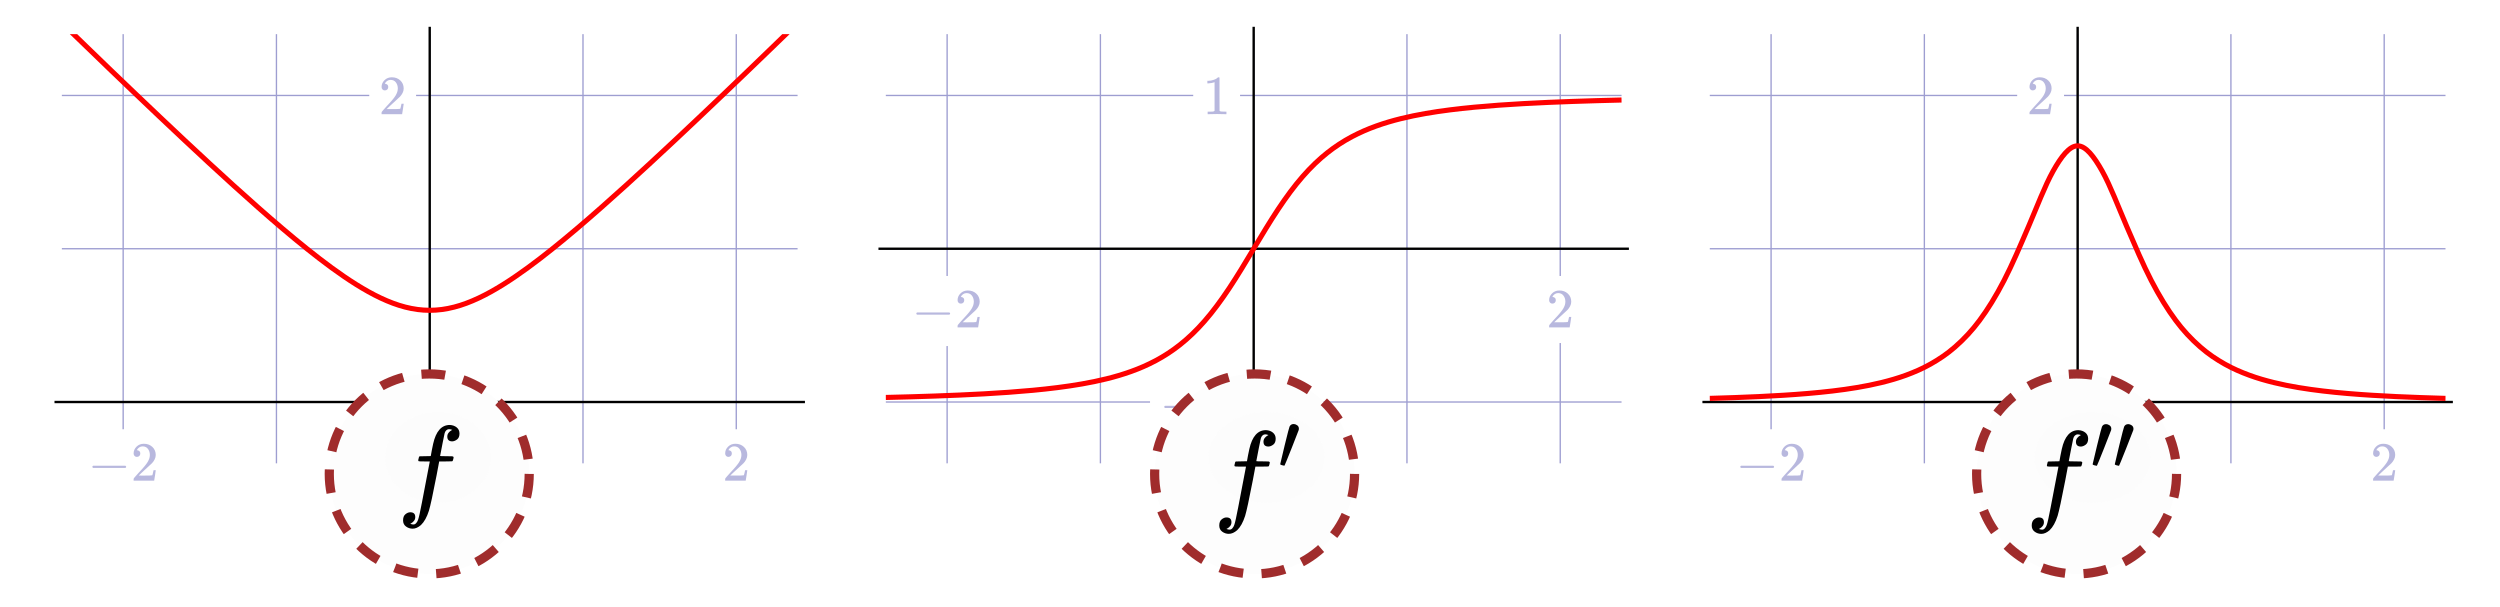
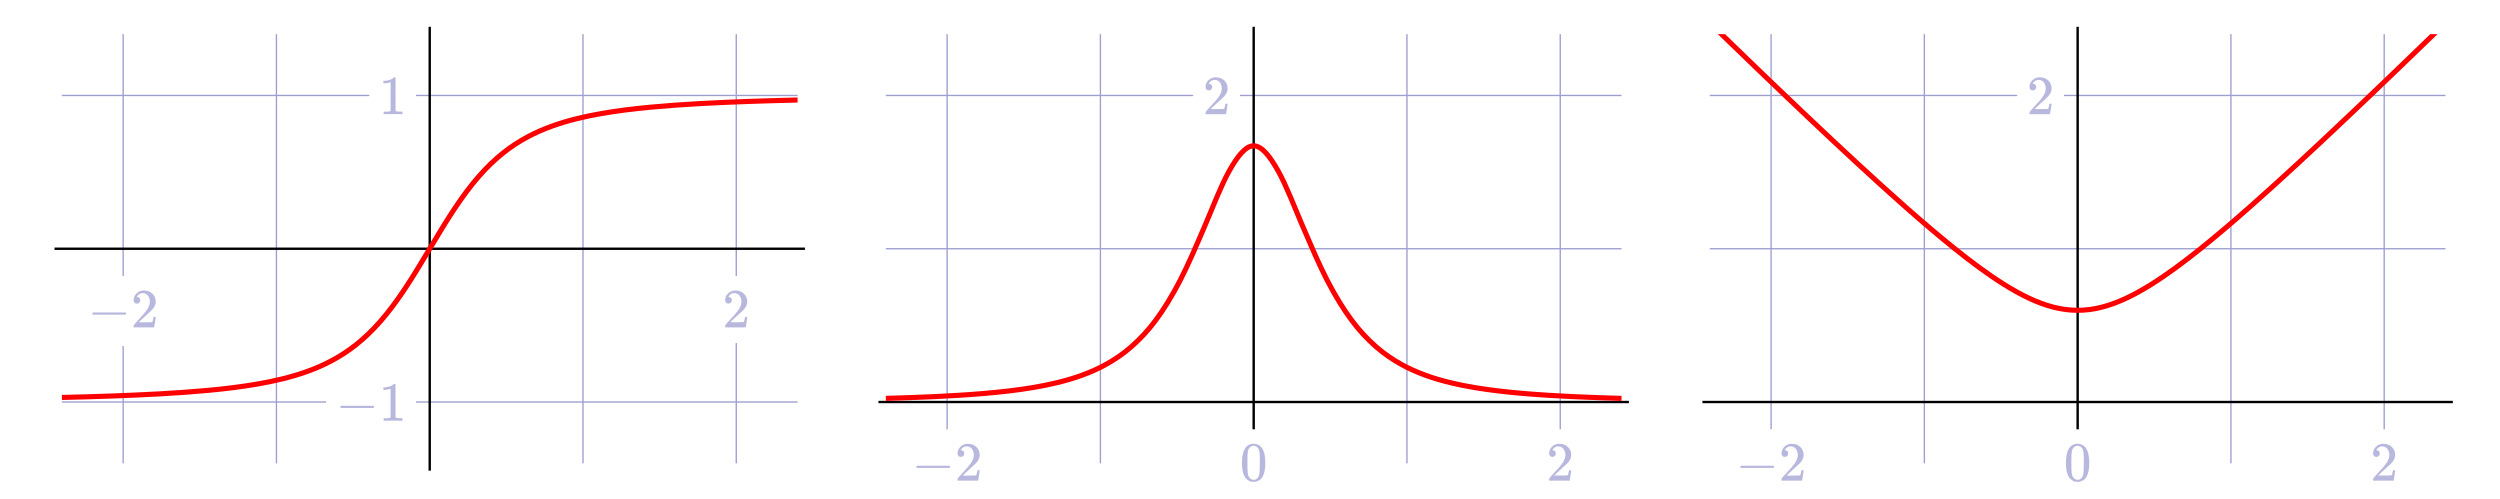
- <svg xmlns="http://www.w3.org/2000/svg" xmlns:xlink="http://www.w3.org/1999/xlink" id="svg16" width="733.97" height="178" preserveAspectRatio="none" version="1.1" viewBox="-10 -10 733.97 178">
+ <svg xmlns="http://www.w3.org/2000/svg" xmlns:xlink="http://www.w3.org/1999/xlink" id="svg16" width="733.97" height="146.452" preserveAspectRatio="none" version="1.1" viewBox="-10 -10 733.97 146.452">
  <style id="style1" type="text/css">.grid{stroke:#9e9ed1;stroke-width:.4}.axes{stroke:#000;stroke-width:.7}.notch-labels-in-grid{stroke:none;fill:#b8b8de}.graph{stroke:red;stroke-width:1.5;fill:none}</style>
  <defs id="defs1">
    <clipPath id="trbl_clip_0_216_126_0">
      <path id="path1" d="M0 0h216v126H0Z" />
    </clipPath>
    <clipPath id="trbl_clip_0_216_126_0-7">
      <path id="path1-0" d="M0 0h216v126H0Z" />
    </clipPath>
    <clipPath id="trbl_clip_0_216_126_0-8">
      <path id="path1-4" d="M0 0h216v126H0Z" />
    </clipPath>
    <path id="MJMAIN-2212" stroke-width="1" d="M84 237v13q0 13 14 20h581q15-8 15-20t-15-20H98q-14 7-14 20z" />
    <path id="MJMAIN-32" stroke-width="1" d="M109 429q-27 0-43 18t-16 44q0 71 53 123t132 52q91 0 152-56t62-145q0-43-20-82t-48-68q-28-29-80-74-36-31-100-92l-59-56 76-1q157 0 167 5 7 2 24 89v3h40v-3q-1-3-13-91T421 3V0H50v31q0 7 6 15t30 35q29 32 50 56 9 10 34 37t34 37q9 10 29 33t28 34q8 11 23 30t21 32q6 13 15 29t13 32q4 16 7 30t3 33q0 63-34 109t-97 46q-33 0-58-17t-35-33q-10-16-10-19 0-1 5-1 18 0 37-14t19-46q0-25-16-42t-45-18z" />
    <path id="MJMAIN-30" stroke-width="1" d="M96 585q56 81 153 81 48 0 96-26t78-92q37-83 37-228 0-155-43-237-20-42-55-67t-61-31q-26-6-51-7-26 0-52 6t-61 32q-35 26-55 67-43 82-43 237 0 174 57 265zm225 12q-30 32-71 32-42 0-72-32-25-26-33-72t-8-192q0-158 8-208t36-79q28-30 69-30 40 0 68 30 29 30 36 84t8 203q0 145-8 191t-33 73z" />
  </defs>
-   <path id="path21" stroke-width=".019" d="M764.583 175.888q.075 0 .223.075.15.074.41.111.26.037.446.037.483 0 .892-.483.409-.483.595-1.078.372-1.004 1.264-5.69.893-4.685 1.71-8.923.819-4.24.819-4.277v-.111h-1.748q-1.748 0-1.86-.074-.148-.112-.148-.372l.26-1.041q.075-.186.298-.186.223 0 1.747-.037 1.785 0 1.785-.038 0-.074.335-1.859.334-1.784.446-2.156 1.376-6.136 5.429-6.136 1.376.075 2.268.818.892.744.892 1.971 0 1.339-.78 1.934-.781.595-1.562.632-1.636 0-1.636-1.562 0-.706.409-1.227.409-.52.892-.78l.335-.187q-.595-.223-1.116-.223-.446 0-.855.372t-.558 1.041q-.26 1.079-.595 2.9-.334 1.822-.595 3.087-.26 1.264-.26 1.338 0 .075 2.045.075 1.674 0 1.934.037t.409.223q.037.149-.075.632-.111.483-.186.595-.074.186-.334.186t-2.008.037h-2.082l-.856 4.536q-1.784 9.222-2.49 11.527-1.005 3.16-2.604 4.685-1.375 1.19-2.714 1.19-1.19 0-2.157-.706-.966-.707-.966-2.008 0-1.376.78-2.008.781-.632 1.562-.632 1.636 0 1.636 1.561 0 .707-.409 1.227-.409.521-.892.781z" />
-   <g id="g2" transform="translate(241.905)">
-     <g id="g18" transform="translate(8.16 .026)">
-       <g id="grid-3">
-         <path id="path2-9" d="M18 126V91.568m0-20.57V0" class="grid" style="stroke:#9e9ed1;stroke-width:.4" />
-         <path id="path3-8" d="M63 126V0" class="grid" style="stroke:#9e9ed1;stroke-width:.4" />
-         <path id="path4-6" d="M108 126V0" class="grid" style="stroke:#9e9ed1;stroke-width:.4" />
-         <path id="path5-5" d="M153 126V0" class="grid" style="stroke:#9e9ed1;stroke-width:.4" />
-         <path id="path6-7" d="M198 126V90.682m0-19.684V0" class="grid" style="stroke:#9e9ed1;stroke-width:.4" />
-         <path id="path7-6" d="M0 108h77.568m26.433 0H216" class="grid" style="stroke:#9e9ed1;stroke-width:.4" />
-         <path id="path8-2" d="M0 63h216" class="grid" style="stroke:#9e9ed1;stroke-width:.4" />
-         <path id="path9-7" d="M0 18h90.25m13.751 0H216" class="grid" style="stroke:#9e9ed1;stroke-width:.4" />
+   <g id="g17" transform="translate(491.97 .026)">
+     <g id="grid">
+       <path id="path2" d="M18 115.998V0" class="grid" />
+       <path id="path3" d="M63 126V0" class="grid" />
+       <path id="path4" d="M108 115.998V0" class="grid" />
+       <path id="path5" d="M153 126V0" class="grid" />
+       <path id="path6" d="M198 115.998V0" class="grid" />
+       <path id="path7" d="M0 108h216" class="grid" />
+       <path id="path8" d="M0 63h216" class="grid" />
+       <path id="path9" d="M0 18h90.25m13.751 0H216" class="grid" />
+     </g>
+     <g id="axes">
+       <path id="path10" d="M-2.16 108h220.32" class="axes" />
+       <path id="path11" d="M108 115.998V-2.16" class="axes" />
+     </g>
+     <g id="notch labels" class="notch-labels-in-grid">
+       <g id="g12" transform="matrix(.01628 0 0 -.01628 7.588 131.1)">
+         <use xlink:href="#MJMAIN-2212" id="use11" x="0" y="0" />
+         <use xlink:href="#MJMAIN-32" id="use12" x="778" y="0" />
      </g>
-       <g id="axes-0">
-         <path id="path10-3" d="M-2.16 63h220.32" class="axes" style="stroke:#000;stroke-width:.7" />
-         <path id="path11-9" d="M108 128.16V-2.16" class="axes" style="stroke:#000;stroke-width:.7" />
+       <g id="g13" transform="matrix(.01627 0 0 -.01627 103.928 131.092)">
+         <use xlink:href="#MJMAIN-30" id="use13" x="0" y="0" />
      </g>
-       <g id="notch labels-9" class="notch-labels-in-grid" style="fill:#b8b8de;stroke:none">
-         <g id="g12-9" transform="matrix(.01628 0 0 -.01628 7.588 86.1)">
-           <use xlink:href="#MJMAIN-2212" id="use11-1" x="0" y="0" />
-           <use xlink:href="#MJMAIN-32" id="use12-7" x="778" y="0" />
-         </g>
-         <g id="g13-2" transform="matrix(.01627 0 0 -.01627 193.928 86.092)">
-           <use xlink:href="#MJMAIN-32" id="use13-3" x="0" y="0" />
-         </g>
-         <g id="g15-6" transform="matrix(.01628 0 0 -.01628 80.372 113.502)">
-           <use xlink:href="#MJMAIN-2212" id="use14-5" x="0" y="0" />
-           <path id="use15-5" stroke-width="1" d="m991 578-13-5q-14-5-40-10t-58-7h-19v46h19q47 2 87 15t56 24q16 11 28 22 2 3 12 3 9 0 17-6V361l1-300q7-7 12-9t24-4q19-2 62-2h26V0h-11q-21 3-159 3-136 0-157-3h-12v46h64q16 0 25 1t16 3q7 2 8 2t6 5q5 5 6 4z" />
-         </g>
-         <g id="g16-8" transform="matrix(.01627 0 0 -.01627 93.053 23.499)">
-           <path id="use16" stroke-width="1" d="m213 578-13-5q-14-5-40-10t-58-7H83v46h19q47 2 87 15t56 24q16 11 28 22 2 3 12 3 9 0 17-6V361l1-300q7-7 12-9t24-4q19-2 62-2h26V0h-11q-21 3-159 3-136 0-157-3H88v46h64q16 0 25 1t16 3q7 2 8 2t6 5q5 5 6 4z" />
-         </g>
+       <g id="g14" transform="matrix(.01627 0 0 -.01627 193.928 131.092)">
+         <use xlink:href="#MJMAIN-32" id="use14" x="0" y="0" />
      </g>
-       <g id="graphs-1">
-         <g id="g17-4" clip-path="url(#trbl_clip_0_216_126_0-7)">
-           <path id="path16" d="M0 106.664c2.4-.057 4.8-.12 7.2-.188 2.4-.07 4.8-.145 7.2-.23 2.4-.084 4.8-.178 7.2-.284 2.4-.105 4.8-.223 7.2-.357 2.4-.133 4.8-.283 7.2-.456 2.4-.172 4.8-.367 7.2-.593 2.4-.227 4.8-.485 7.2-.79 2.4-.305 4.8-.655 7.2-1.075 2.4-.42 4.8-.908 7.2-1.501 2.4-.594 4.8-1.292 7.2-2.154a54.22 54.22 0 0 0 7.2-3.164 47.18 47.18 0 0 0 7.2-4.713c2.4-1.904 4.8-4.186 7.2-6.937 2.4-2.75 4.8-5.98 7.2-9.597 2.4-3.616 4.8-7.614 7.2-11.625 2.4-4.011 4.8-8.009 7.2-11.625 2.4-3.616 4.8-6.847 7.2-9.597 2.4-2.75 4.8-5.033 7.2-6.937a47.18 47.18 0 0 1 7.2-4.713 54.22 54.22 0 0 1 7.2-3.164c2.4-.862 4.8-1.56 7.2-2.154 2.4-.593 4.8-1.082 7.2-1.501 2.4-.42 4.8-.77 7.2-1.075 2.4-.305 4.8-.563 7.2-.79 2.4-.226 4.8-.42 7.2-.593 2.4-.173 4.8-.323 7.2-.456 2.4-.134 4.8-.252 7.2-.357 2.4-.106 4.8-.2 7.2-.284 2.4-.085 4.8-.16 7.2-.23 2.4-.069 4.8-.13 7.2-.188" class="graph" style="fill:none;stroke:red;stroke-width:1.5" />
-         </g>
+       <g id="g15" transform="matrix(.01627 0 0 -.01627 93.053 23.499)">
+         <use xlink:href="#MJMAIN-32" id="use15" x="0" y="0" />
      </g>
    </g>
-     <g id="g24" transform="matrix(.9 0 0 .9 11.643 19.263)">
-       <ellipse id="path20" cx="116.433" cy="122.083" rx="32.611" ry="32.613" style="fill:#fdfdfd;fill-opacity:.998;stroke:#a02c2c;stroke-width:3;stroke-linecap:butt;stroke-dasharray:7.74,6;stroke-dashoffset:0" />
-       <ellipse id="path22" cx="120.32" cy="116.703" rx="18.97" ry="14.823" style="fill:#fdfdfd;fill-opacity:.684;stroke:none;stroke-width:3;stroke-linecap:butt;stroke-dasharray:7.95,6;stroke-dashoffset:0" />
-       <ellipse id="path23" cx="119.438" cy="107.526" rx=".088" ry="4.235" style="fill:#fdfdfd;fill-opacity:.684;stroke:none;stroke-width:3;stroke-linecap:butt;stroke-dasharray:7.95,6;stroke-dashoffset:0" />
-       <g id="g3" style="stroke-width:.512" transform="matrix(.03718 0 0 -.03718 102.858 134.01)">
-         <path id="use2" stroke-width=".512" d="M118-162q2 0 6-2t11-3q7-1 12-1 13 0 24 13t16 29q10 27 34 153t46 240q22 114 22 115v3h-47q-47 0-50 2-4 3-4 10l7 28q2 5 8 5t47 1q48 0 48 1 0 2 9 50t12 58q37 165 146 165 37-2 61-22t24-53q0-36-21-52t-42-17q-44 0-44 42 0 19 11 33t24 21l9 5q-16 6-30 6-12 0-23-10t-15-28q-7-29-16-78t-16-83q-7-34-7-36t55-2q45 0 52-1t11-6q1-4-2-17t-5-16q-2-5-9-5t-54-1h-56l-23-122Q301 15 282-47q-27-85-70-126-37-32-73-32-32 0-58 19t-26 54q0 37 21 54t42 17q44 0 44-42 0-19-11-33t-24-21z" />
-         <path id="use3" stroke-width=".362" d="M624.281 393.092q-4.242 0-19.089 4.242-14.847 4.242-15.554 8.484 0 4.949 38.885 164.024t43.127 166.145q10.605 22.624 36.764 22.624 14.14 0 29.694-10.605 15.554-10.605 15.554-31.108 0-3.535-1.414-10.605-.707-4.949-61.509-157.661t-62.923-154.126q-2.121-1.414-3.535-1.414z" />
+     <g id="graphs">
+       <g id="g16" clip-path="url(#trbl_clip_0_216_126_0)">
+         <path id="path15" d="M0-3.306a4655.815 4655.815 0 0 0 14.4 13.91c2.4 2.307 4.8 4.607 7.2 6.898 2.4 2.291 4.8 4.574 7.2 6.846 2.4 2.273 4.8 4.534 7.2 6.782 2.4 2.248 4.8 4.483 7.2 6.699 2.4 2.216 4.8 4.414 7.2 6.589 2.4 2.174 4.8 4.324 7.2 6.44 2.4 2.118 4.8 4.201 7.2 6.238 2.4 2.037 4.8 4.027 7.2 5.949 2.4 1.922 4.8 3.776 7.2 5.53 2.4 1.752 4.8 3.405 7.2 4.907 2.4 1.501 4.8 2.852 7.2 3.984 2.4 1.132 4.8 2.043 7.2 2.663 2.4.62 4.8.946 7.2.946 2.4 0 4.8-.326 7.2-.946 2.4-.62 4.8-1.531 7.2-2.663 2.4-1.132 4.8-2.483 7.2-3.984 2.4-1.502 4.8-3.155 7.2-4.908 2.4-1.753 4.8-3.607 7.2-5.529 2.4-1.922 4.8-3.912 7.2-5.949 2.4-2.037 4.8-4.12 7.2-6.237 2.4-2.117 4.8-4.267 7.2-6.441 2.4-2.175 4.8-4.373 7.2-6.59 2.4-2.215 4.8-4.45 7.2-6.698 2.4-2.248 4.8-4.51 7.2-6.782 2.4-2.272 4.8-4.555 7.2-6.846 2.4-2.291 4.8-4.591 7.2-6.898 2.4-2.306 4.8-4.62 7.2-6.938 2.4-2.319 4.8-4.643 7.2-6.972" class="graph" />
      </g>
    </g>
  </g>
-   <g id="g4" transform="translate(241.905)">
-     <g id="g17-1" transform="translate(250.065 .026)">
-       <g id="grid-7">
-         <path id="path2-1" d="M18 115.998V0" class="grid" style="stroke:#9e9ed1;stroke-width:.4" />
-         <path id="path3-87" d="M63 126V0" class="grid" style="stroke:#9e9ed1;stroke-width:.4" />
-         <path id="path4-8" d="M108 115.998V0" class="grid" style="stroke:#9e9ed1;stroke-width:.4" />
-         <path id="path5-7" d="M153 126V0" class="grid" style="stroke:#9e9ed1;stroke-width:.4" />
-         <path id="path6-74" d="M198 115.998V0" class="grid" style="stroke:#9e9ed1;stroke-width:.4" />
-         <path id="path7-4" d="M0 108h216" class="grid" style="stroke:#9e9ed1;stroke-width:.4" />
-         <path id="path8-9" d="M0 63h216" class="grid" style="stroke:#9e9ed1;stroke-width:.4" />
-         <path id="path9-1" d="M0 18h90.25m13.751 0H216" class="grid" style="stroke:#9e9ed1;stroke-width:.4" />
+   <g id="g18" transform="translate(8.16 .026)">
+     <g id="grid-3">
+       <path id="path2-9" d="M18 126V91.568m0-20.57V0" class="grid" style="stroke:#9e9ed1;stroke-width:.4" />
+       <path id="path3-8" d="M63 126V0" class="grid" style="stroke:#9e9ed1;stroke-width:.4" />
+       <path id="path4-6" d="M108 126V0" class="grid" style="stroke:#9e9ed1;stroke-width:.4" />
+       <path id="path5-5" d="M153 126V0" class="grid" style="stroke:#9e9ed1;stroke-width:.4" />
+       <path id="path6-7" d="M198 126V90.682m0-19.684V0" class="grid" style="stroke:#9e9ed1;stroke-width:.4" />
+       <path id="path7-6" d="M0 108h77.568m26.433 0H216" class="grid" style="stroke:#9e9ed1;stroke-width:.4" />
+       <path id="path8-2" d="M0 63h216" class="grid" style="stroke:#9e9ed1;stroke-width:.4" />
+       <path id="path9-7" d="M0 18h90.25m13.751 0H216" class="grid" style="stroke:#9e9ed1;stroke-width:.4" />
+     </g>
+     <g id="axes-0">
+       <path id="path10-3" d="M-2.16 63h220.32" class="axes" style="stroke:#000;stroke-width:.7" />
+       <path id="path11-9" d="M108 128.16V-2.16" class="axes" style="stroke:#000;stroke-width:.7" />
+     </g>
+     <g id="notch labels-9" class="notch-labels-in-grid" style="fill:#b8b8de;stroke:none">
+       <g id="g12-9" transform="matrix(.01628 0 0 -.01628 7.588 86.1)">
+         <use xlink:href="#MJMAIN-2212" id="use11-1" x="0" y="0" />
+         <use xlink:href="#MJMAIN-32" id="use12-7" x="778" y="0" />
      </g>
-       <g id="axes-5">
-         <path id="path10-5" d="M-2.16 108h220.32" class="axes" style="stroke:#000;stroke-width:.7" />
-         <path id="path11-5" d="M108 115.998V-2.16" class="axes" style="stroke:#000;stroke-width:.7" />
+       <g id="g13-2" transform="matrix(.01627 0 0 -.01627 193.928 86.092)">
+         <use xlink:href="#MJMAIN-32" id="use13-3" x="0" y="0" />
      </g>
-       <g id="notch labels-8" class="notch-labels-in-grid" style="fill:#b8b8de;stroke:none">
-         <g id="g12-2" transform="matrix(.01628 0 0 -.01628 7.588 131.1)">
-           <use xlink:href="#MJMAIN-2212" id="use11-9" x="0" y="0" />
-           <use xlink:href="#MJMAIN-32" id="use12-8" x="778" y="0" />
-         </g>
-         <g id="g13-20" transform="matrix(.01627 0 0 -.01627 103.928 131.092)">
-           <use xlink:href="#MJMAIN-30" id="use13-7" x="0" y="0" />
-         </g>
-         <g id="g14-4" transform="matrix(.01627 0 0 -.01627 193.928 131.092)">
-           <use xlink:href="#MJMAIN-32" id="use14-8" x="0" y="0" />
-         </g>
-         <g id="g15-5" transform="matrix(.01627 0 0 -.01627 93.053 23.499)">
-           <use xlink:href="#MJMAIN-32" id="use15-8" x="0" y="0" />
-         </g>
+       <g id="g15-6" transform="matrix(.01628 0 0 -.01628 80.372 113.502)">
+         <use xlink:href="#MJMAIN-2212" id="use14-5" x="0" y="0" />
+         <path id="use15-5" stroke-width="1" d="m991 578-13-5q-14-5-40-10t-58-7h-19v46h19q47 2 87 15t56 24q16 11 28 22 2 3 12 3 9 0 17-6V361l1-300q7-7 12-9t24-4q19-2 62-2h26V0h-11q-21 3-159 3-136 0-157-3h-12v46h64q16 0 25 1t16 3q7 2 8 2t6 5q5 5 6 4z" />
      </g>
-       <g id="graphs-3">
-         <g id="g16-0" clip-path="url(#trbl_clip_0_216_126_0-8)">
-           <path id="path15-6" d="M0 106.935c2.4-.067 4.8-.14 7.2-.228 2.4-.086 4.8-.182 7.2-.296 2.4-.114 4.8-.24 7.2-.392 2.4-.151 4.8-.32 7.2-.527 2.4-.206 4.8-.438 7.2-.724 2.4-.286 4.8-.61 7.2-1.017 2.4-.406 4.8-.87 7.2-1.462 2.4-.593 4.8-1.272 7.2-2.157 2.4-.886 4.8-1.908 7.2-3.262 2.4-1.354 4.8-2.93 7.2-5.029a49.28 49.28 0 0 0 7.2-7.796c2.4-3.22 4.8-7.099 7.2-11.738 2.4-4.64 4.8-10.291 7.2-15.876 2.4-5.585 4.8-11.954 7.2-16.238 2.4-4.285 4.8-7.402 7.2-7.402 2.4 0 4.8 3.117 7.2 7.402 2.4 4.284 4.8 10.653 7.2 16.238 2.4 5.585 4.8 11.236 7.2 15.876 2.4 4.64 4.8 8.518 7.2 11.738a49.28 49.28 0 0 0 7.2 7.796c2.4 2.099 4.8 3.675 7.2 5.03 2.4 1.353 4.8 2.375 7.2 3.26 2.4.886 4.8 1.565 7.2 2.158 2.4.592 4.8 1.056 7.2 1.462 2.4.407 4.8.73 7.2 1.017 2.4.286 4.8.518 7.2.724 2.4.206 4.8.376 7.2.527 2.4.152 4.8.278 7.2.392 2.4.114 4.8.21 7.2.296 2.4.087 4.8.161 7.2.228" class="graph" style="fill:none;stroke:red;stroke-width:1.5" />
-         </g>
+       <g id="g16-8" transform="matrix(.01627 0 0 -.01627 93.053 23.499)">
+         <path id="use16" stroke-width="1" d="m213 578-13-5q-14-5-40-10t-58-7H83v46h19q47 2 87 15t56 24q16 11 28 22 2 3 12 3 9 0 17-6V361l1-300q7-7 12-9t24-4q19-2 62-2h26V0h-11q-21 3-159 3-136 0-157-3H88v46h64q16 0 25 1t16 3q7 2 8 2t6 5q5 5 6 4z" />
      </g>
    </g>
-     <g id="g25" transform="matrix(.9 0 0 .9 35.776 19.263)">
-       <ellipse id="ellipse20" cx="357.758" cy="122.083" rx="32.611" ry="32.613" style="fill:#fdfdfd;fill-opacity:.998;stroke:#a02c2c;stroke-width:3;stroke-linecap:butt;stroke-dasharray:7.74,6;stroke-dashoffset:0" />
-       <ellipse id="ellipse23" cx="362.961" cy="116.703" rx="18.97" ry="14.823" style="fill:#fdfdfd;fill-opacity:.684;stroke:none;stroke-width:3;stroke-linecap:butt;stroke-dasharray:7.95,6;stroke-dashoffset:0" />
-       <g id="g7" style="stroke-width:.512" transform="matrix(.03718 0 0 -.03718 341.077 134.018)">
-         <path id="use4" stroke-width=".512" d="M118-162q2 0 6-2t11-3q7-1 12-1 13 0 24 13t16 29q10 27 34 153t46 240q22 114 22 115v3h-47q-47 0-50 2-4 3-4 10l7 28q2 5 8 5t47 1q48 0 48 1 0 2 9 50t12 58q37 165 146 165 37-2 61-22t24-53q0-36-21-52t-42-17q-44 0-44 42 0 19 11 33t24 21l9 5q-16 6-30 6-12 0-23-10t-15-28q-7-29-16-78t-16-83q-7-34-7-36t55-2q45 0 52-1t11-6q1-4-2-17t-5-16q-2-5-9-5t-54-1h-56l-23-122Q301 15 282-47q-27-85-70-126-37-32-73-32-32 0-58 19t-26 54q0 37 21 54t42 17q44 0 44-42 0-19-11-33t-24-21z" />
-         <g id="g6" style="stroke-width:.512" transform="translate(568 362)">
-           <path id="use5" stroke-width=".362" d="M55.853 30.401q-4.242 0-19.089 4.242-14.847 4.242-15.554 8.484 0 4.949 38.885 164.024t43.127 166.145q10.605 22.624 36.764 22.624 14.14 0 29.694-10.605 15.554-10.605 15.554-31.108 0-3.535-1.414-10.605-.707-4.949-61.509-157.661T59.388 31.815q-2.121-1.414-3.535-1.414Z" />
-           <path id="use6" stroke-width=".362" d="M250.278 30.401q-4.242 0-19.089 4.242-14.847 4.242-15.554 8.484 0 4.949 38.885 164.024t43.127 166.145q10.605 22.624 36.764 22.624 14.14 0 29.694-10.605 15.554-10.605 15.554-31.108 0-3.535-1.414-10.605-.707-4.949-61.509-157.661T253.813 31.815q-2.121-1.414-3.535-1.414z" />
-         </g>
+     <g id="graphs-1">
+       <g id="g17-4" clip-path="url(#trbl_clip_0_216_126_0-7)">
+         <path id="path16" d="M0 106.664c2.4-.057 4.8-.12 7.2-.188 2.4-.07 4.8-.145 7.2-.23 2.4-.084 4.8-.178 7.2-.284 2.4-.105 4.8-.223 7.2-.357 2.4-.133 4.8-.283 7.2-.456 2.4-.172 4.8-.367 7.2-.593 2.4-.227 4.8-.485 7.2-.79 2.4-.305 4.8-.655 7.2-1.075 2.4-.42 4.8-.908 7.2-1.501 2.4-.594 4.8-1.292 7.2-2.154a54.22 54.22 0 0 0 7.2-3.164 47.18 47.18 0 0 0 7.2-4.713c2.4-1.904 4.8-4.186 7.2-6.937 2.4-2.75 4.8-5.98 7.2-9.597 2.4-3.616 4.8-7.614 7.2-11.625 2.4-4.011 4.8-8.009 7.2-11.625 2.4-3.616 4.8-6.847 7.2-9.597 2.4-2.75 4.8-5.033 7.2-6.937a47.18 47.18 0 0 1 7.2-4.713 54.22 54.22 0 0 1 7.2-3.164c2.4-.862 4.8-1.56 7.2-2.154 2.4-.593 4.8-1.082 7.2-1.501 2.4-.42 4.8-.77 7.2-1.075 2.4-.305 4.8-.563 7.2-.79 2.4-.226 4.8-.42 7.2-.593 2.4-.173 4.8-.323 7.2-.456 2.4-.134 4.8-.252 7.2-.357 2.4-.106 4.8-.2 7.2-.284 2.4-.085 4.8-.16 7.2-.23 2.4-.069 4.8-.13 7.2-.188" class="graph" style="fill:none;stroke:red;stroke-width:1.5" />
      </g>
    </g>
  </g>
-   <g id="g5" transform="translate(-483.81)">
-     <g id="g17" transform="translate(491.97 .026)">
-       <g id="grid">
-         <path id="path2" d="M18 115.998V0" class="grid" />
-         <path id="path3" d="M63 126V0" class="grid" />
-         <path id="path4" d="M108 115.998V0" class="grid" />
-         <path id="path5" d="M153 126V0" class="grid" />
-         <path id="path6" d="M198 115.998V0" class="grid" />
-         <path id="path7" d="M0 108h216" class="grid" />
-         <path id="path8" d="M0 63h216" class="grid" />
-         <path id="path9" d="M0 18h90.25m13.751 0H216" class="grid" />
+   <g id="g17-1" transform="translate(250.065 .026)">
+     <g id="grid-7">
+       <path id="path2-1" d="M18 115.998V0" class="grid" style="stroke:#9e9ed1;stroke-width:.4" />
+       <path id="path3-87" d="M63 126V0" class="grid" style="stroke:#9e9ed1;stroke-width:.4" />
+       <path id="path4-8" d="M108 115.998V0" class="grid" style="stroke:#9e9ed1;stroke-width:.4" />
+       <path id="path5-7" d="M153 126V0" class="grid" style="stroke:#9e9ed1;stroke-width:.4" />
+       <path id="path6-74" d="M198 115.998V0" class="grid" style="stroke:#9e9ed1;stroke-width:.4" />
+       <path id="path7-4" d="M0 108h216" class="grid" style="stroke:#9e9ed1;stroke-width:.4" />
+       <path id="path8-9" d="M0 63h216" class="grid" style="stroke:#9e9ed1;stroke-width:.4" />
+       <path id="path9-1" d="M0 18h90.25m13.751 0H216" class="grid" style="stroke:#9e9ed1;stroke-width:.4" />
+     </g>
+     <g id="axes-5">
+       <path id="path10-5" d="M-2.16 108h220.32" class="axes" style="stroke:#000;stroke-width:.7" />
+       <path id="path11-5" d="M108 115.998V-2.16" class="axes" style="stroke:#000;stroke-width:.7" />
+     </g>
+     <g id="notch labels-8" class="notch-labels-in-grid" style="fill:#b8b8de;stroke:none">
+       <g id="g12-2" transform="matrix(.01628 0 0 -.01628 7.588 131.1)">
+         <use xlink:href="#MJMAIN-2212" id="use11-9" x="0" y="0" />
+         <use xlink:href="#MJMAIN-32" id="use12-8" x="778" y="0" />
      </g>
-       <g id="axes">
-         <path id="path10" d="M-2.16 108h220.32" class="axes" />
-         <path id="path11" d="M108 115.998V-2.16" class="axes" />
+       <g id="g13-20" transform="matrix(.01627 0 0 -.01627 103.928 131.092)">
+         <use xlink:href="#MJMAIN-30" id="use13-7" x="0" y="0" />
      </g>
-       <g id="notch labels" class="notch-labels-in-grid">
-         <g id="g12" transform="matrix(.01628 0 0 -.01628 7.588 131.1)">
-           <use xlink:href="#MJMAIN-2212" id="use11" x="0" y="0" />
-           <use xlink:href="#MJMAIN-32" id="use12" x="778" y="0" />
-         </g>
-         <g id="g13" transform="matrix(.01627 0 0 -.01627 103.928 131.092)">
-           <use xlink:href="#MJMAIN-30" id="use13" x="0" y="0" />
-         </g>
-         <g id="g14" transform="matrix(.01627 0 0 -.01627 193.928 131.092)">
-           <use xlink:href="#MJMAIN-32" id="use14" x="0" y="0" />
-         </g>
-         <g id="g15" transform="matrix(.01627 0 0 -.01627 93.053 23.499)">
-           <use xlink:href="#MJMAIN-32" id="use15" x="0" y="0" />
-         </g>
+       <g id="g14-4" transform="matrix(.01627 0 0 -.01627 193.928 131.092)">
+         <use xlink:href="#MJMAIN-32" id="use14-8" x="0" y="0" />
      </g>
-       <g id="graphs">
-         <g id="g16" clip-path="url(#trbl_clip_0_216_126_0)">
-           <path id="path15" d="M0-3.306a4655.815 4655.815 0 0 0 14.4 13.91c2.4 2.307 4.8 4.607 7.2 6.898 2.4 2.291 4.8 4.574 7.2 6.846 2.4 2.273 4.8 4.534 7.2 6.782 2.4 2.248 4.8 4.483 7.2 6.699 2.4 2.216 4.8 4.414 7.2 6.589 2.4 2.174 4.8 4.324 7.2 6.44 2.4 2.118 4.8 4.201 7.2 6.238 2.4 2.037 4.8 4.027 7.2 5.949 2.4 1.922 4.8 3.776 7.2 5.53 2.4 1.752 4.8 3.405 7.2 4.907 2.4 1.501 4.8 2.852 7.2 3.984 2.4 1.132 4.8 2.043 7.2 2.663 2.4.62 4.8.946 7.2.946 2.4 0 4.8-.326 7.2-.946 2.4-.62 4.8-1.531 7.2-2.663 2.4-1.132 4.8-2.483 7.2-3.984 2.4-1.502 4.8-3.155 7.2-4.908 2.4-1.753 4.8-3.607 7.2-5.529 2.4-1.922 4.8-3.912 7.2-5.949 2.4-2.037 4.8-4.12 7.2-6.237 2.4-2.117 4.8-4.267 7.2-6.441 2.4-2.175 4.8-4.373 7.2-6.59 2.4-2.215 4.8-4.45 7.2-6.698 2.4-2.248 4.8-4.51 7.2-6.782 2.4-2.272 4.8-4.555 7.2-6.846 2.4-2.291 4.8-4.591 7.2-6.898 2.4-2.306 4.8-4.62 7.2-6.938 2.4-2.319 4.8-4.643 7.2-6.972" class="graph" />
-         </g>
+       <g id="g15-5" transform="matrix(.01627 0 0 -.01627 93.053 23.499)">
+         <use xlink:href="#MJMAIN-32" id="use15-8" x="0" y="0" />
      </g>
    </g>
-     <g id="g26" transform="matrix(.9 0 0 .9 59.983 19.263)">
-       <ellipse id="ellipse21" cx="599.832" cy="122.083" rx="32.611" ry="32.613" style="fill:#fdfdfd;fill-opacity:.998;stroke:#a02c2c;stroke-width:3;stroke-linecap:butt;stroke-dasharray:7.74,6;stroke-dashoffset:0" />
-       <ellipse id="ellipse24" cx="602.691" cy="116.703" rx="17.294" ry="14.823" style="fill:#fdfdfd;fill-opacity:.684;stroke:none;stroke-width:3;stroke-linecap:butt;stroke-dasharray:7.95,6;stroke-dashoffset:0" />
-       <path id="use1" stroke-width=".019" d="M593.634 138.349q.074 0 .223.074.149.075.41.112.26.037.445.037.484 0 .893-.483.409-.484.595-1.079.371-1.004 1.264-5.689.892-4.685 1.71-8.924t.818-4.276v-.111h-1.747q-1.748 0-1.86-.075-.148-.111-.148-.372l.26-1.04q.074-.187.298-.187.223 0 1.747-.037 1.785 0 1.785-.037 0-.074.335-1.859.334-1.785.446-2.157 1.376-6.135 5.429-6.135 1.375.075 2.268.818.892.744.892 1.97 0 1.34-.78 1.934-.782.595-1.562.633-1.636 0-1.636-1.562 0-.707.409-1.227.409-.52.892-.781l.335-.186q-.595-.223-1.116-.223-.446 0-.855.372-.41.372-.558 1.04-.26 1.08-.595 2.901-.334 1.822-.595 3.086-.26 1.265-.26 1.339 0 .074 2.045.074 1.673 0 1.934.038.26.037.409.223.037.148-.075.632-.111.483-.186.595-.074.186-.334.186t-2.008.037h-2.083l-.855 4.536q-1.785 9.222-2.491 11.527-1.004 3.16-2.603 4.685-1.376 1.19-2.714 1.19-1.19 0-2.157-.707-.967-.706-.967-2.008 0-1.375.781-2.007.781-.633 1.562-.633 1.636 0 1.636 1.562 0 .707-.41 1.227-.408.52-.891.781z" />
+     <g id="graphs-3">
+       <g id="g16-0" clip-path="url(#trbl_clip_0_216_126_0-8)">
+         <path id="path15-6" d="M0 106.935c2.4-.067 4.8-.14 7.2-.228 2.4-.086 4.8-.182 7.2-.296 2.4-.114 4.8-.24 7.2-.392 2.4-.151 4.8-.32 7.2-.527 2.4-.206 4.8-.438 7.2-.724 2.4-.286 4.8-.61 7.2-1.017 2.4-.406 4.8-.87 7.2-1.462 2.4-.593 4.8-1.272 7.2-2.157 2.4-.886 4.8-1.908 7.2-3.262 2.4-1.354 4.8-2.93 7.2-5.029a49.28 49.28 0 0 0 7.2-7.796c2.4-3.22 4.8-7.099 7.2-11.738 2.4-4.64 4.8-10.291 7.2-15.876 2.4-5.585 4.8-11.954 7.2-16.238 2.4-4.285 4.8-7.402 7.2-7.402 2.4 0 4.8 3.117 7.2 7.402 2.4 4.284 4.8 10.653 7.2 16.238 2.4 5.585 4.8 11.236 7.2 15.876 2.4 4.64 4.8 8.518 7.2 11.738a49.28 49.28 0 0 0 7.2 7.796c2.4 2.099 4.8 3.675 7.2 5.03 2.4 1.353 4.8 2.375 7.2 3.26 2.4.886 4.8 1.565 7.2 2.158 2.4.592 4.8 1.056 7.2 1.462 2.4.407 4.8.73 7.2 1.017 2.4.286 4.8.518 7.2.724 2.4.206 4.8.376 7.2.527 2.4.152 4.8.278 7.2.392 2.4.114 4.8.21 7.2.296 2.4.087 4.8.161 7.2.228" class="graph" style="fill:none;stroke:red;stroke-width:1.5" />
+       </g>
    </g>
  </g>
</svg>
